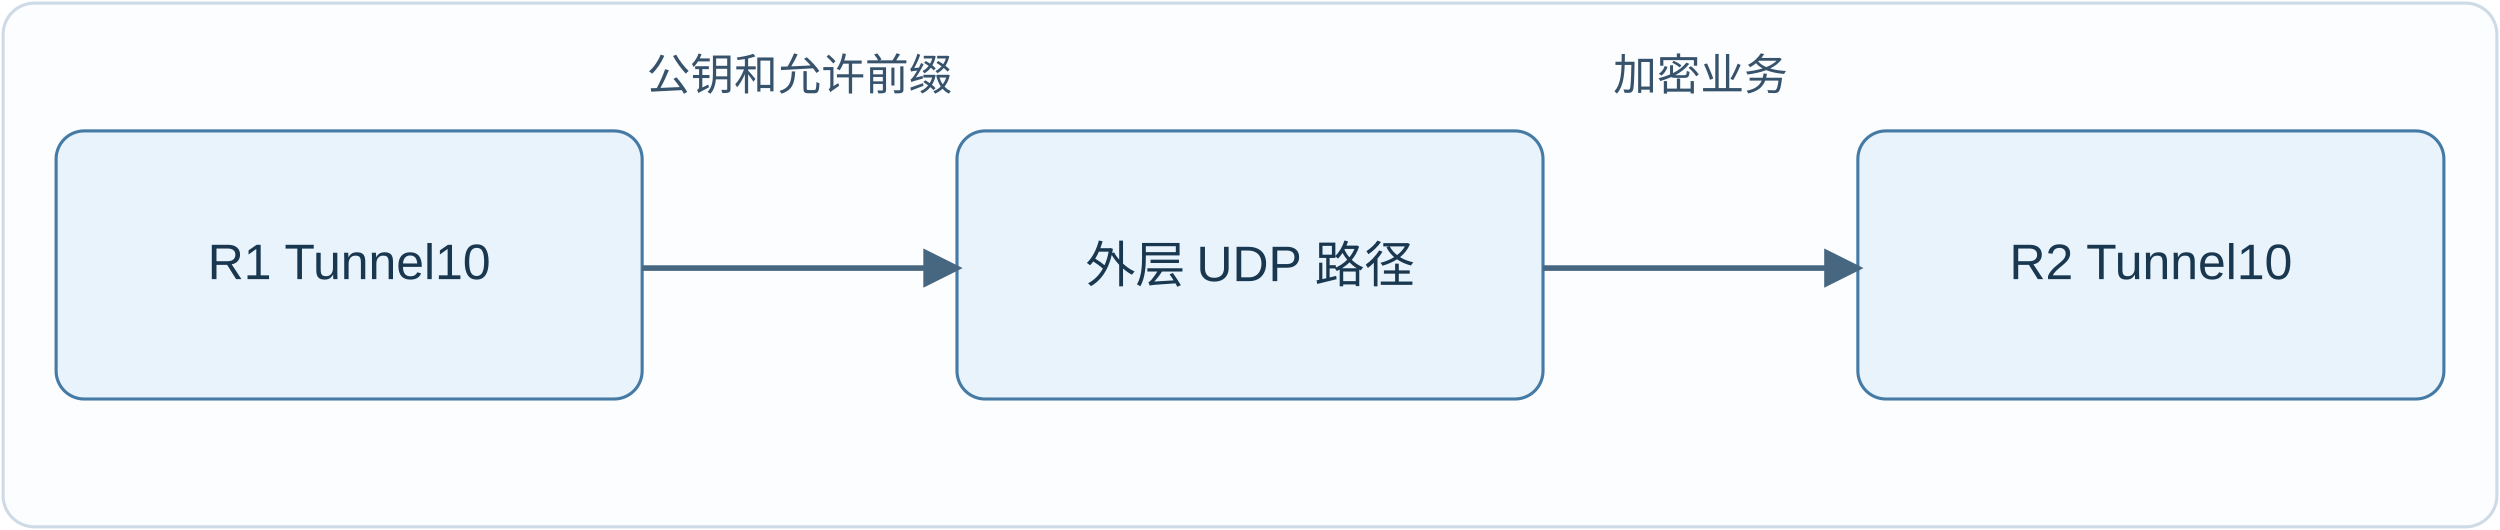
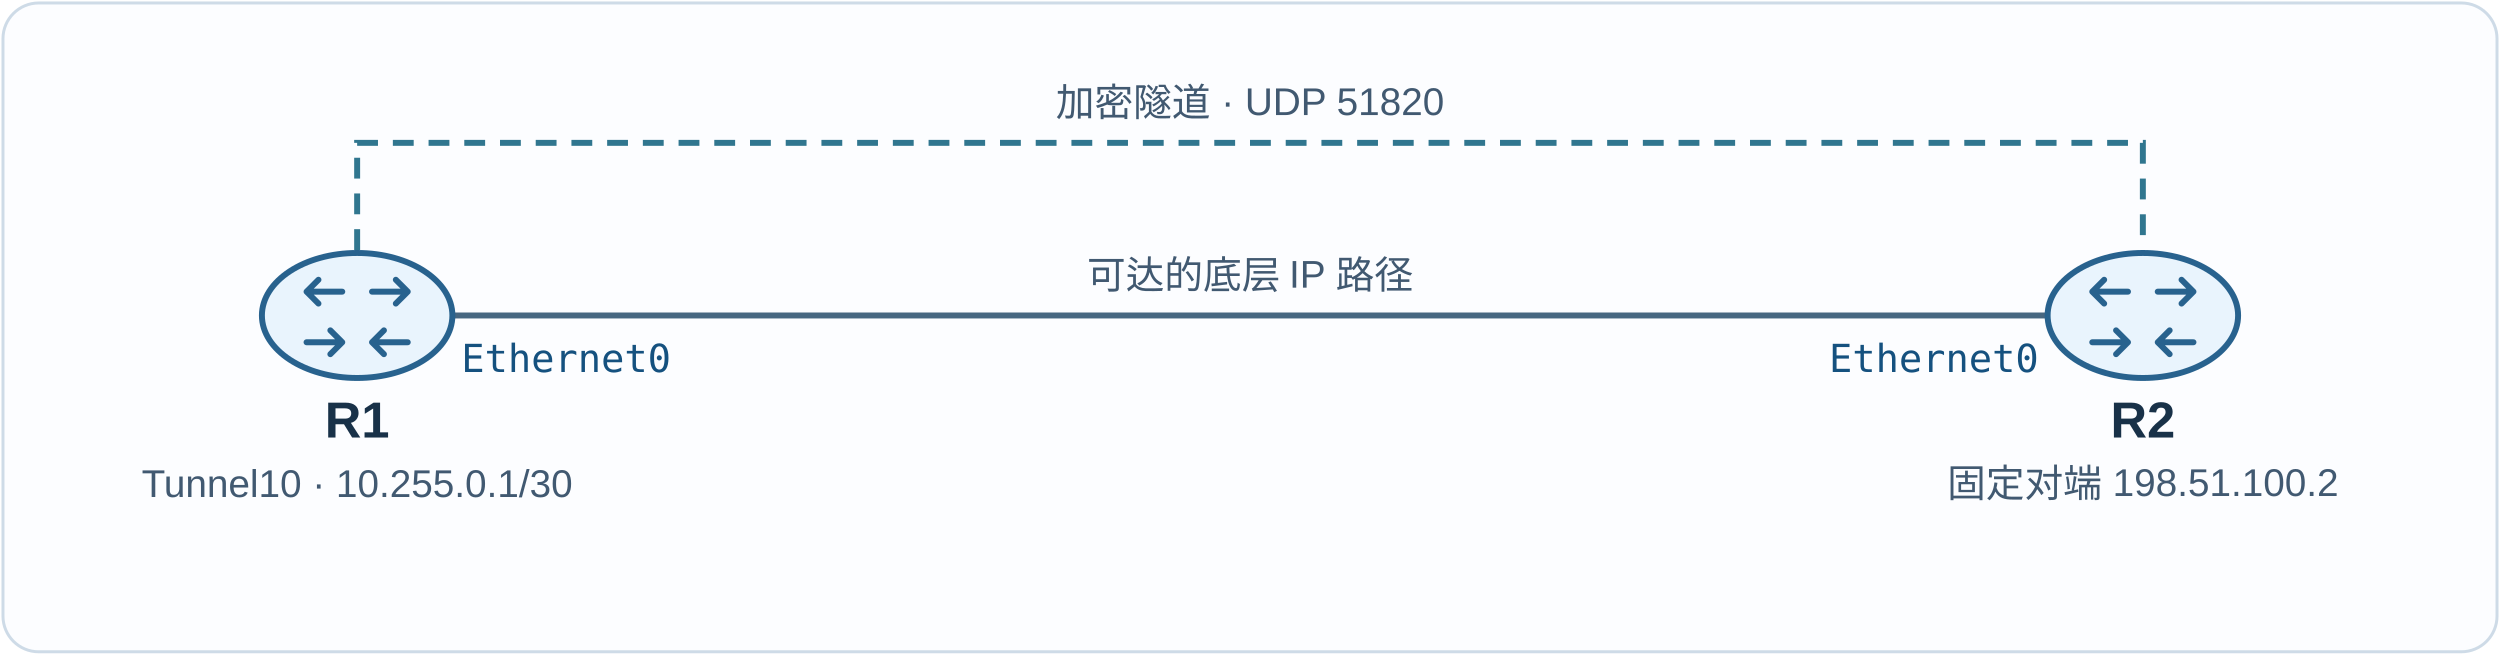
- <svg xmlns="http://www.w3.org/2000/svg" viewBox="0 0 802 170" role="img" aria-labelledby="label">
-   <defs>
-     <marker id="arrow" markerWidth="7" markerHeight="7" refX="6" refY="3.5" orient="auto">
-       <path d="M 0 0 L 7 3.5 L 0 7 Z" fill="#476781" />
-     </marker>
-   </defs>
-   <rect x="1" y="1" width="800" height="168" rx="10" fill="#fcfdff" stroke="#cedbe7" />
-   <g font-family="Arial, Microsoft YaHei, PingFang SC, sans-serif" text-anchor="middle" dominant-baseline="middle">
-     <rect x="18" y="42" width="188" height="86" rx="9" fill="#e9f3fc" stroke="#457aa5" />
-     <text x="112" y="85" font-size="16" fill="#19374f">R1 Tunnel10</text>
-     <rect x="307" y="42" width="188" height="86" rx="9" fill="#e9f3fc" stroke="#457aa5" />
-     <text x="401" y="85" font-size="16" fill="#19374f">外层 UDP 路径</text>
-     <rect x="596" y="42" width="188" height="86" rx="9" fill="#e9f3fc" stroke="#457aa5" />
-     <text x="690" y="85" font-size="16" fill="#19374f">R2 Tunnel10</text>
-     <path d="M 206 86 L 307 86" stroke="#476781" stroke-width="1.8" marker-end="url(#arrow)" fill="none" />
-     <text x="256.5" y="24" font-size="14" fill="#37536c">公钥和允许前缀</text>
-     <path d="M 495 86 L 596 86" stroke="#476781" stroke-width="1.8" marker-end="url(#arrow)" fill="none" />
-     <text x="545.5" y="24" font-size="14" fill="#37536c">加密业务</text>
+ <svg xmlns="http://www.w3.org/2000/svg" viewBox="0 0 840 220" role="img" aria-labelledby="label">
+   <style>text{font:14px Arial,'Microsoft YaHei','PingFang SC',sans-serif;fill:#183148}.name{font-size:17px;font-weight:700}.port{font:13px Consolas,monospace;fill:#15517f}.note{font-size:13px;fill:#415971}.device{fill:#e9f4fd;stroke:#28628e;stroke-width:2}.symbol{fill:none;stroke:#28628e;stroke-width:2;stroke-linecap:round;stroke-linejoin:round}.wire{fill:none;stroke:#476781;stroke-width:2}.logical{stroke:#30768f;stroke-dasharray:7 5}</style>
+   <rect x="1" y="1" width="838" height="218" rx="12" fill="#fcfdff" stroke="#cedbe7" />
+   <path class="wire" d="M147 106 L693 106" />
+   <text x="420" y="97" text-anchor="middle" class="note">可达的底层 IP 路径</text>
+   <text x="155" y="125" text-anchor="start" class="port">Ethernet0</text>
+   <text x="685" y="125" text-anchor="end" class="port">Ethernet0</text>
+   <path class="wire logical" d="M120 84 V48 H720 V84" />
+   <text x="420" y="39" text-anchor="middle" class="note">加密隧道 · UDP 51820</text>
+   <g transform="translate(120 106)">
+     <ellipse class="device" cx="0" cy="0" rx="32" ry="21" />
+     <path class="symbol" d="M-17 -8h12m-12 0 4-4m-4 4 4 4M17 -8H5m12 0-4-4m4 4-4 4M-5 9h-12m12 0-4-4m4 4-4 4M5 9h12m-12 0 4-4m-4 4 4 4" />
  </g>
+   <text x="120" y="147" text-anchor="middle" class="name">R1</text>
+   <text x="120" y="167" text-anchor="middle" class="note">Tunnel10 · 10.255.0.1/30</text>
+   <g transform="translate(720 106)">
+     <ellipse class="device" cx="0" cy="0" rx="32" ry="21" />
+     <path class="symbol" d="M-17 -8h12m-12 0 4-4m-4 4 4 4M17 -8H5m12 0-4-4m4 4-4 4M-5 9h-12m12 0-4-4m4 4-4 4M5 9h12m-12 0 4-4m-4 4 4 4" />
+   </g>
+   <text x="720" y="147" text-anchor="middle" class="name">R2</text>
+   <text x="720" y="167" text-anchor="middle" class="note">固定对端 198.51.100.2</text>
</svg>
